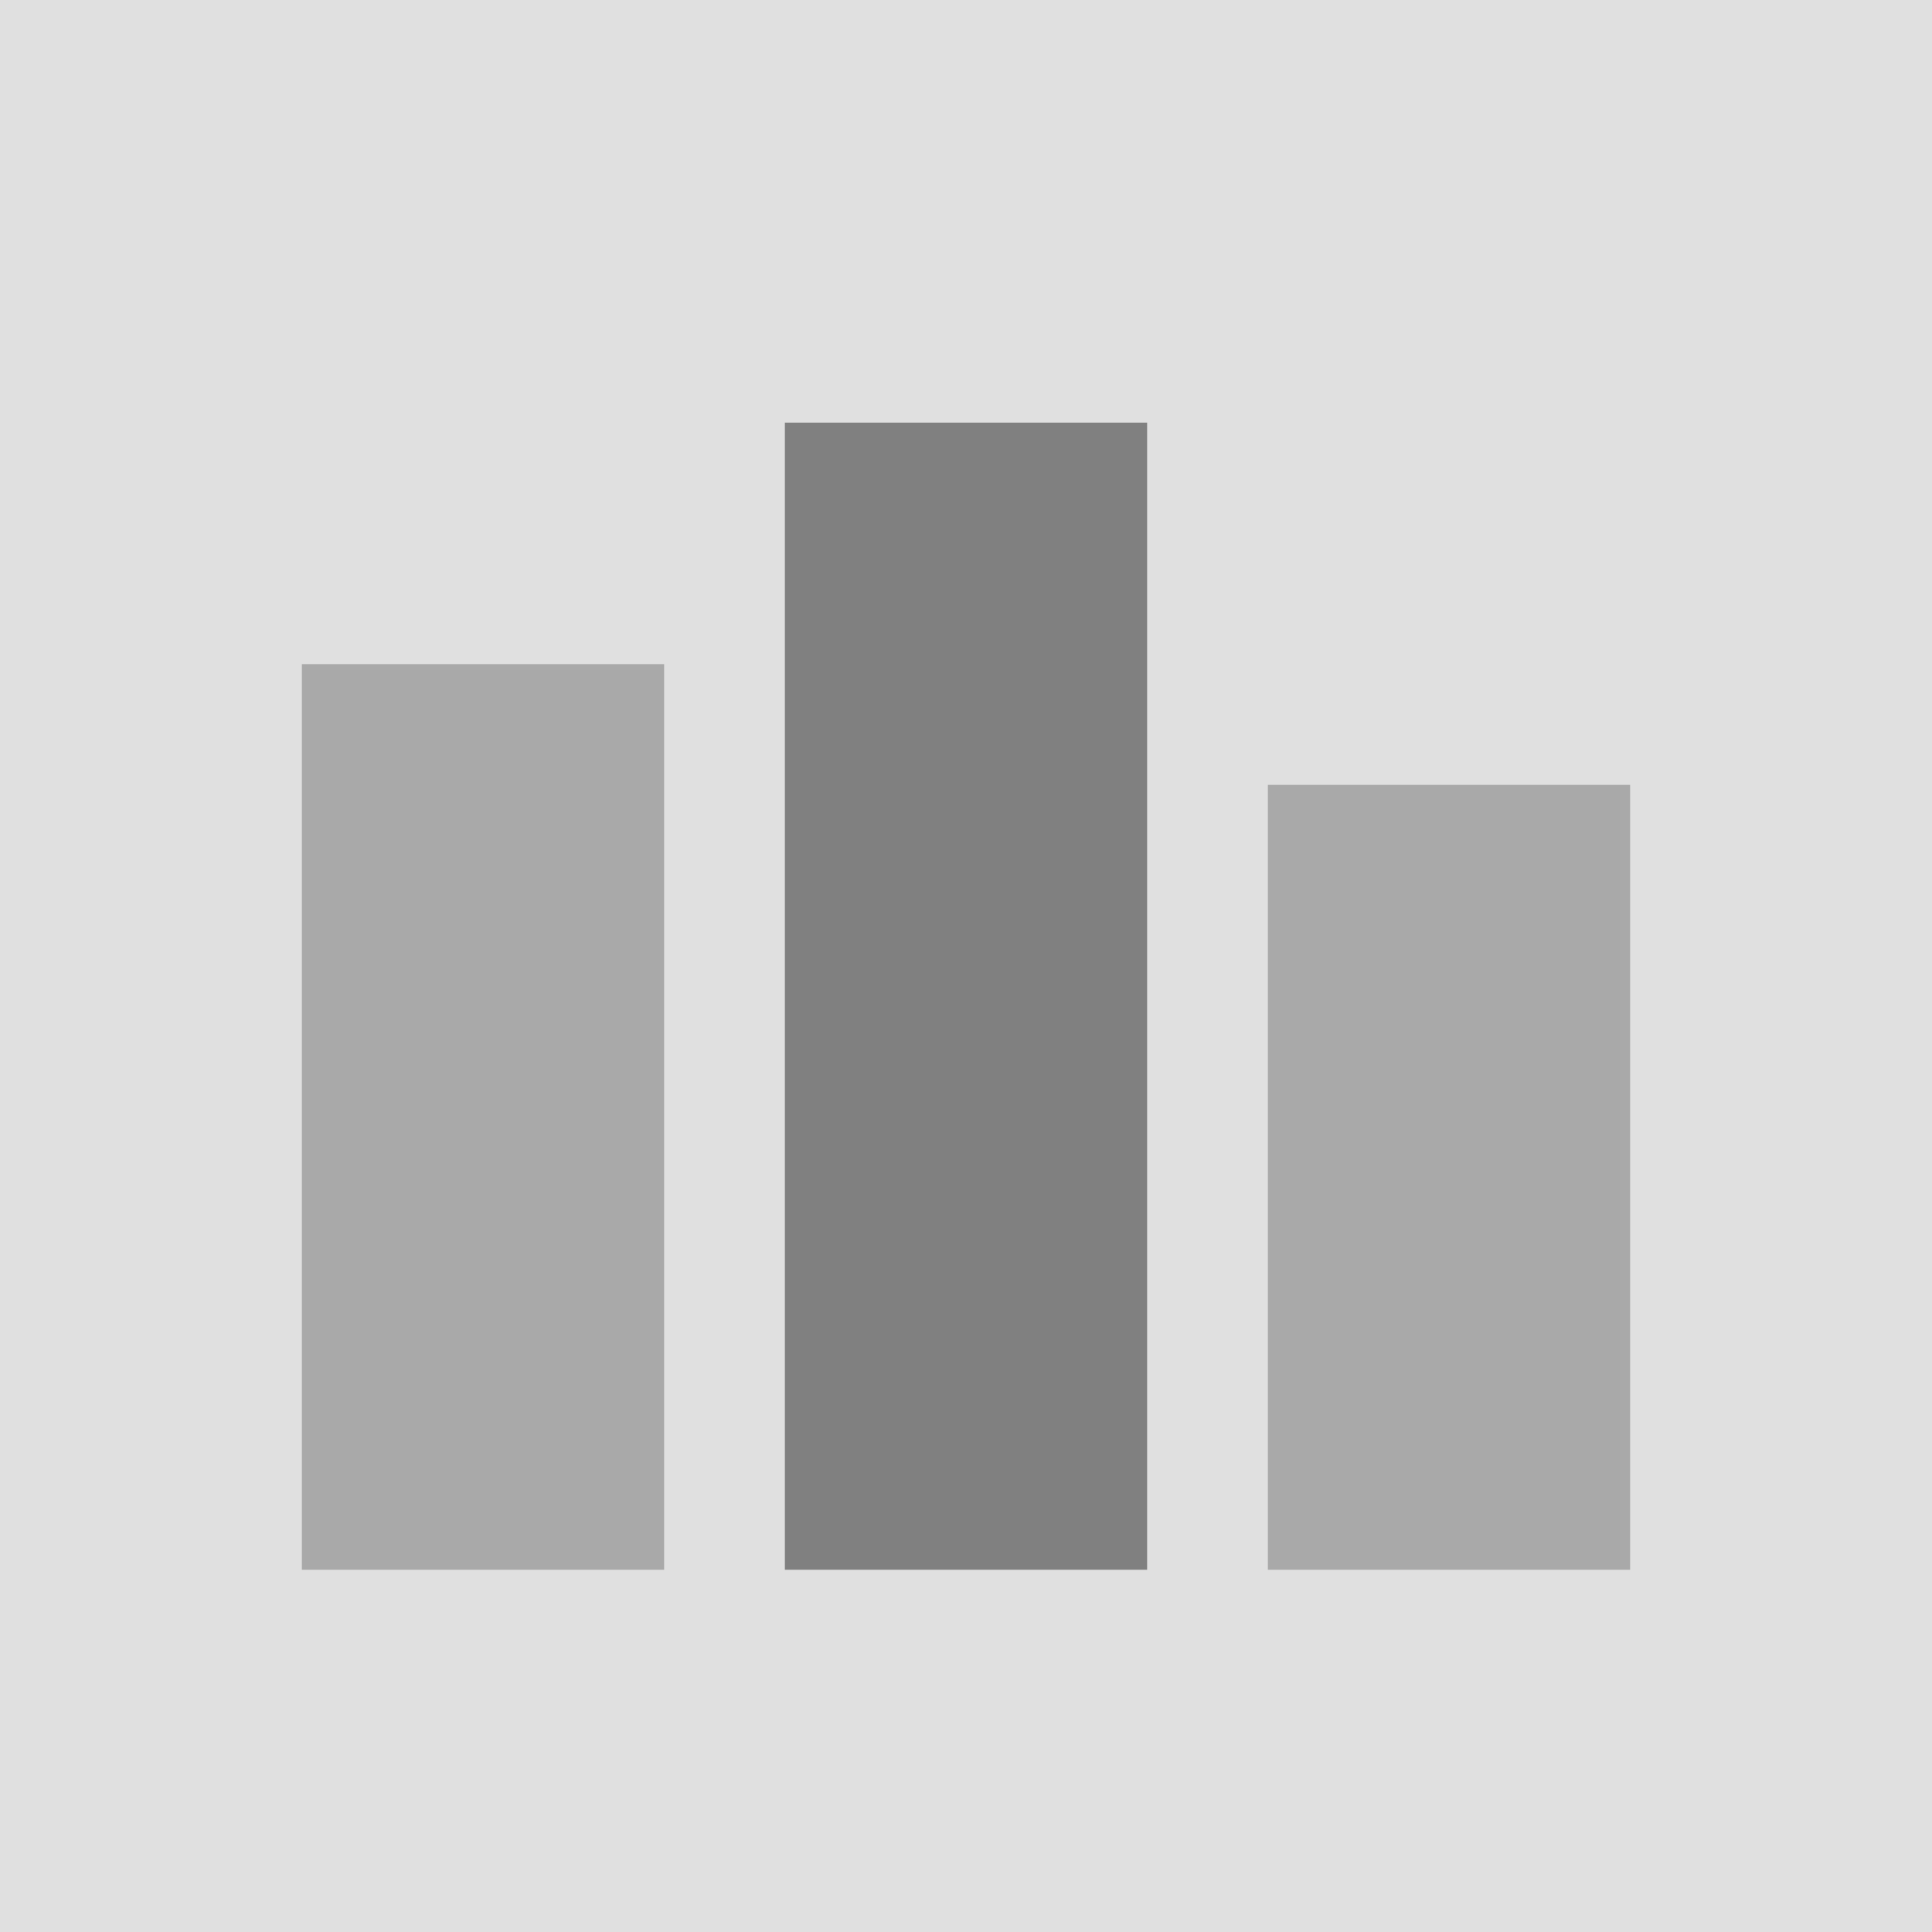
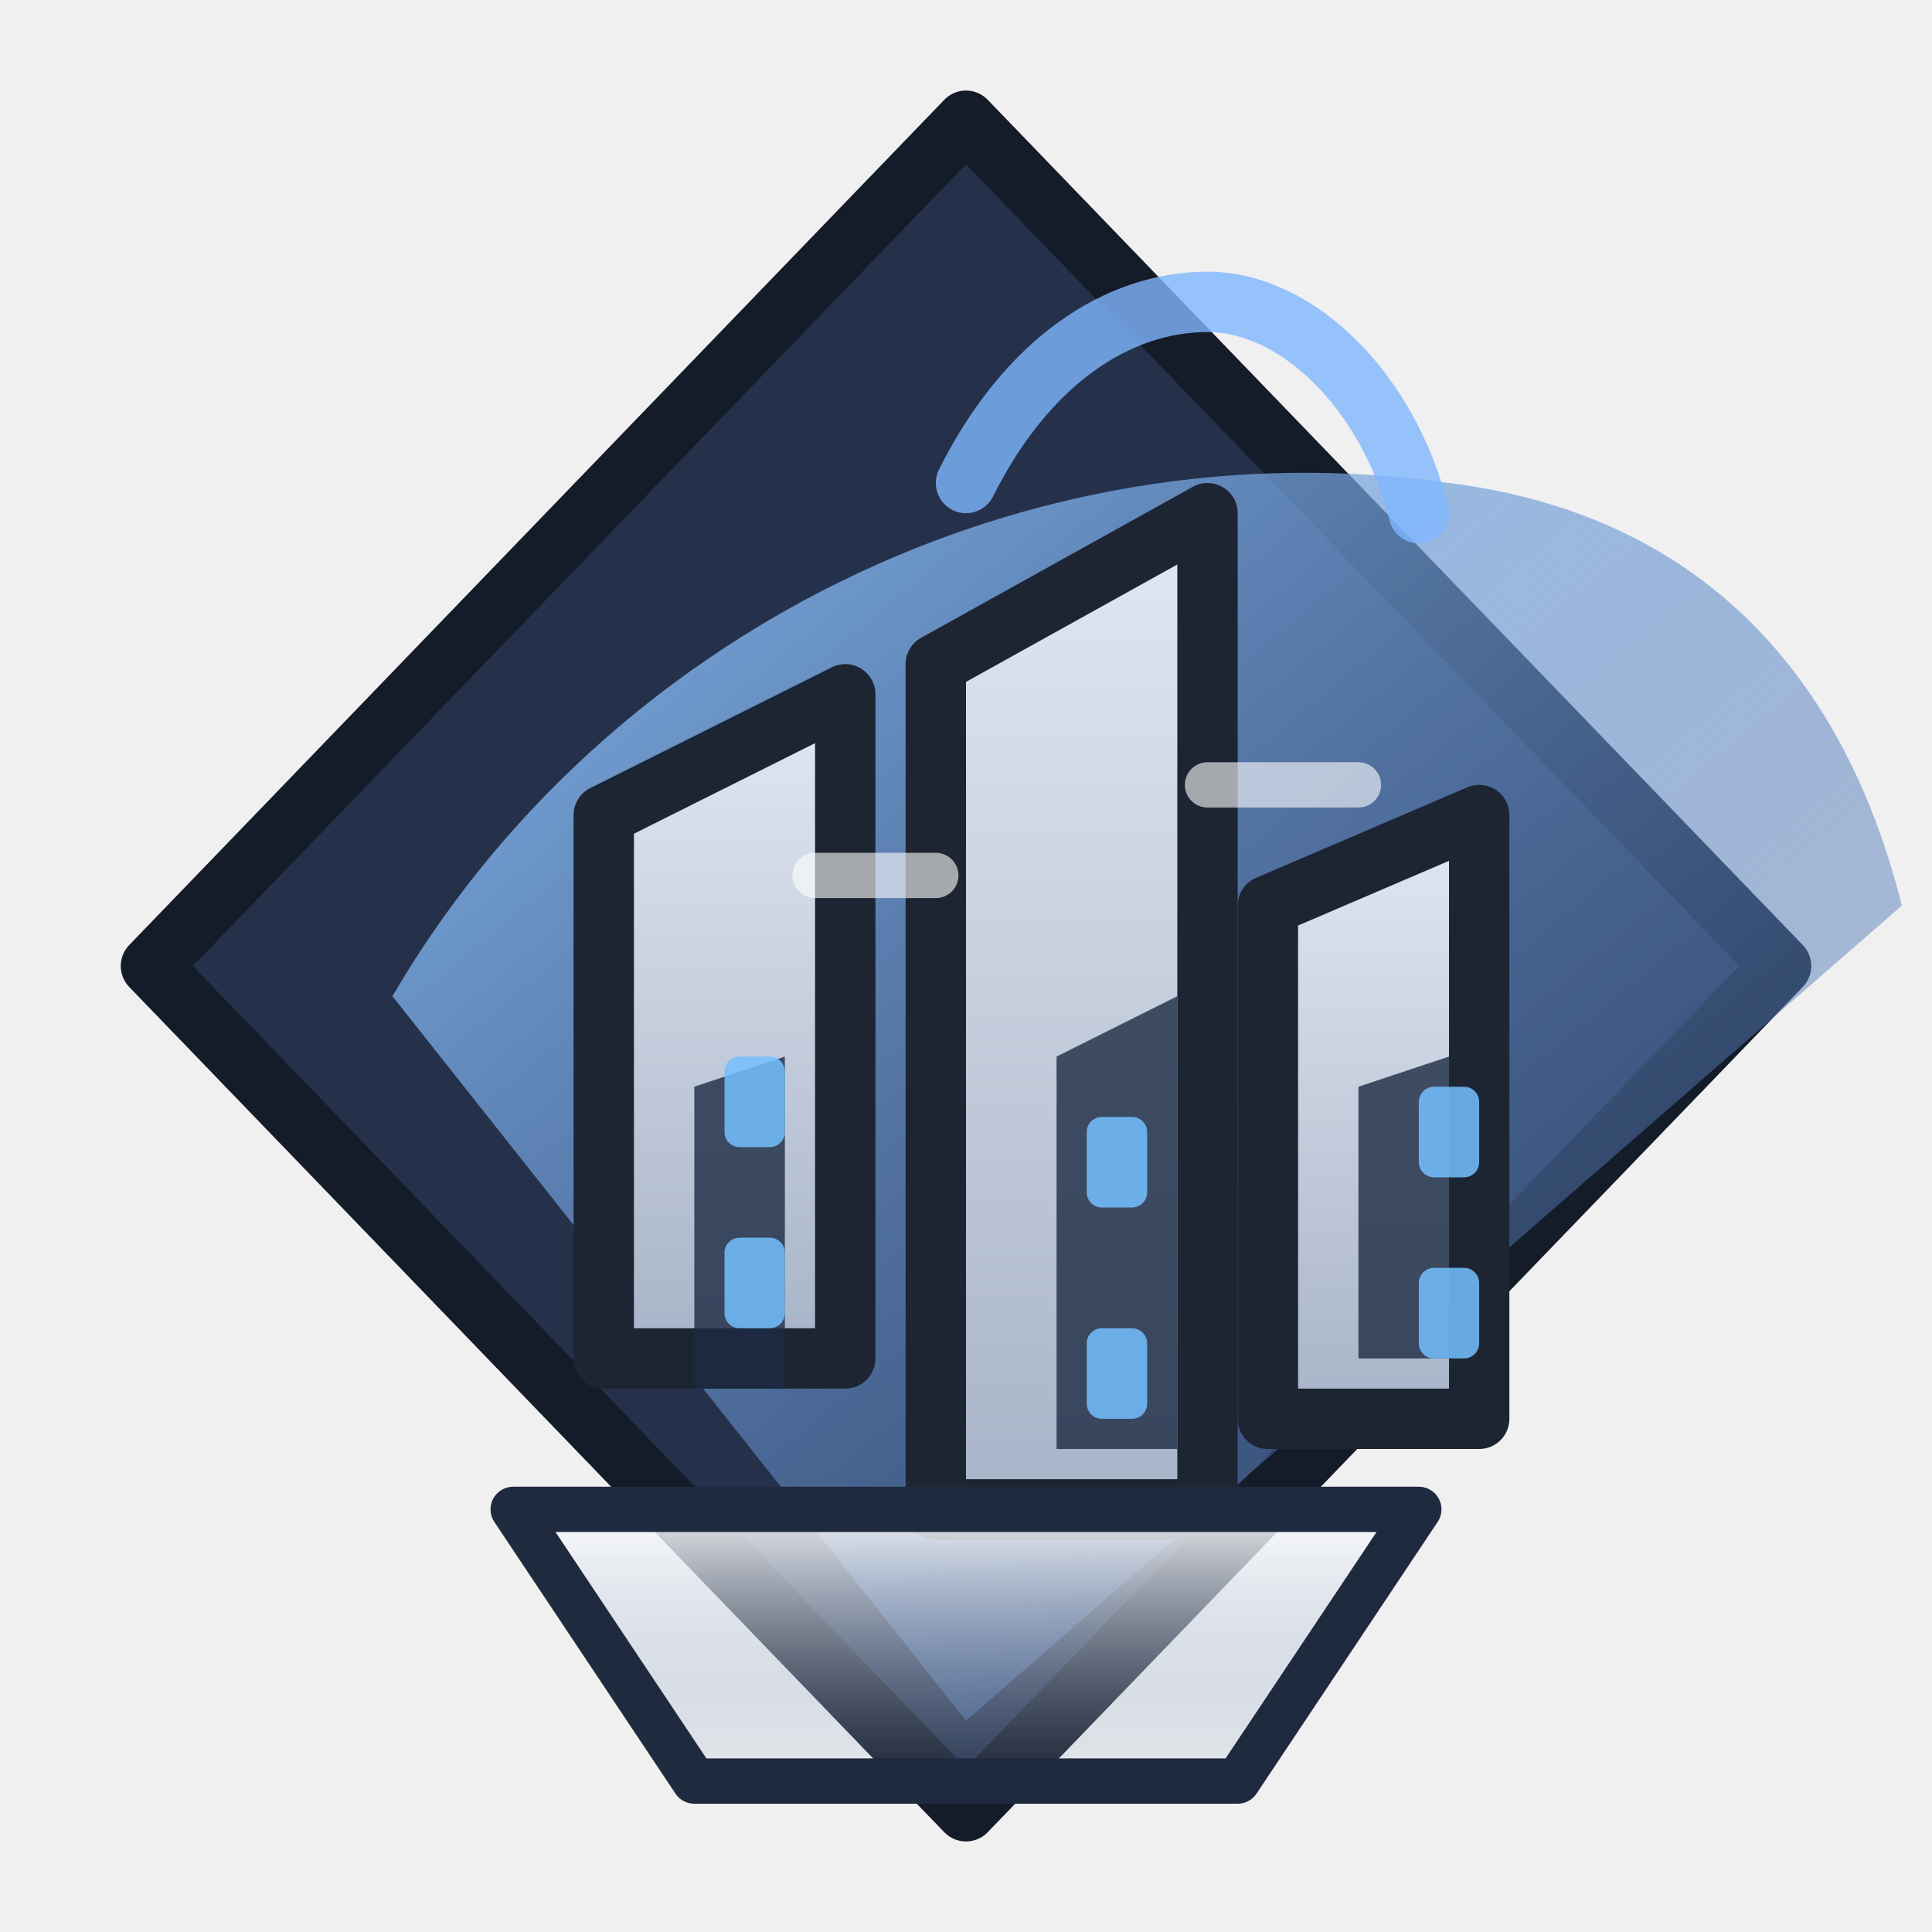
- <svg xmlns="http://www.w3.org/2000/svg" viewBox="0 0 64 64">
-   <rect width="64" height="64" fill="#e0e0e0" />
-   <rect x="10" y="22" width="12" height="30" fill="#a9a9a9" />
-   <rect x="26" y="14" width="12" height="38" fill="#808080" />
-   <rect x="42" y="26" width="12" height="26" fill="#a9a9a9" />
+ <svg xmlns="http://www.w3.org/2000/svg" viewBox="0 0 128 128">
+   <defs>
+     <linearGradient id="city-base" x1="0" y1="0" x2="0" y2="1">
+       <stop offset="0" stop-color="#e2e8f2" />
+       <stop offset="1" stop-color="#a7b3c7" />
+     </linearGradient>
+     <linearGradient id="city-sky" x1="0" y1="0" x2="1" y2="1">
+       <stop offset="0" stop-color="#8fc5ff" stop-opacity="0.9" />
+       <stop offset="1" stop-color="#3b5a96" stop-opacity="0.3" />
+     </linearGradient>
+     <linearGradient id="city-highlight" x1="0" y1="0" x2="0" y2="1">
+       <stop offset="0" stop-color="#ffffff" stop-opacity="0.9" />
+       <stop offset="1" stop-color="#8aa1c1" stop-opacity="0.1" />
+     </linearGradient>
+   </defs>
+   <path d="M64 8 118 64 64 120 10 64z" fill="#25314b" stroke="#141b29" stroke-width="4" stroke-linejoin="round" />
+   <path d="M26 66c14-24 42-38 70-34 16 2 26 12 30 28L64 114z" fill="url(#city-sky)" />
+   <g stroke="#1d2533" stroke-width="4" stroke-linejoin="round" fill="url(#city-base)">
+     <path d="M40 90h16V46l-16 8z" />
+     <path d="M62 100h18V34l-18 10z" />
+     <path d="M84 94h14V54l-14 6z" />
+   </g>
+   <g fill="#1c2b44" opacity="0.8">
+     <path d="M46 92h6V70l-6 2z" />
+     <path d="M70 96h8V66l-8 4z" />
+     <path d="M90 90h6V70l-6 2z" />
+   </g>
+   <g fill="#74c0ff" opacity="0.85">
+     <rect x="48" y="70" width="4" height="6" rx="1" />
+     <rect x="72" y="74" width="4" height="6" rx="1" />
+     <rect x="94" y="72" width="4" height="6" rx="1" />
+     <rect x="48" y="82" width="4" height="6" rx="1" />
+     <rect x="72" y="88" width="4" height="6" rx="1" />
+     <rect x="94" y="84" width="4" height="6" rx="1" />
+   </g>
+   <path d="M34 100h60l-12 18H46z" fill="url(#city-highlight)" stroke="#202a3f" stroke-width="3" stroke-linejoin="round" />
+   <g stroke="#ffffff" stroke-opacity="0.6" stroke-width="3" stroke-linecap="round">
+     <path d="M54 58h8" />
+     <path d="M80 52h10" />
+   </g>
+   <path d="M64 32c4-8 10-12 16-12 6 0 12 6 14 14" fill="none" stroke="#7fb6ff" stroke-width="4" stroke-linecap="round" opacity="0.8" />
</svg>
